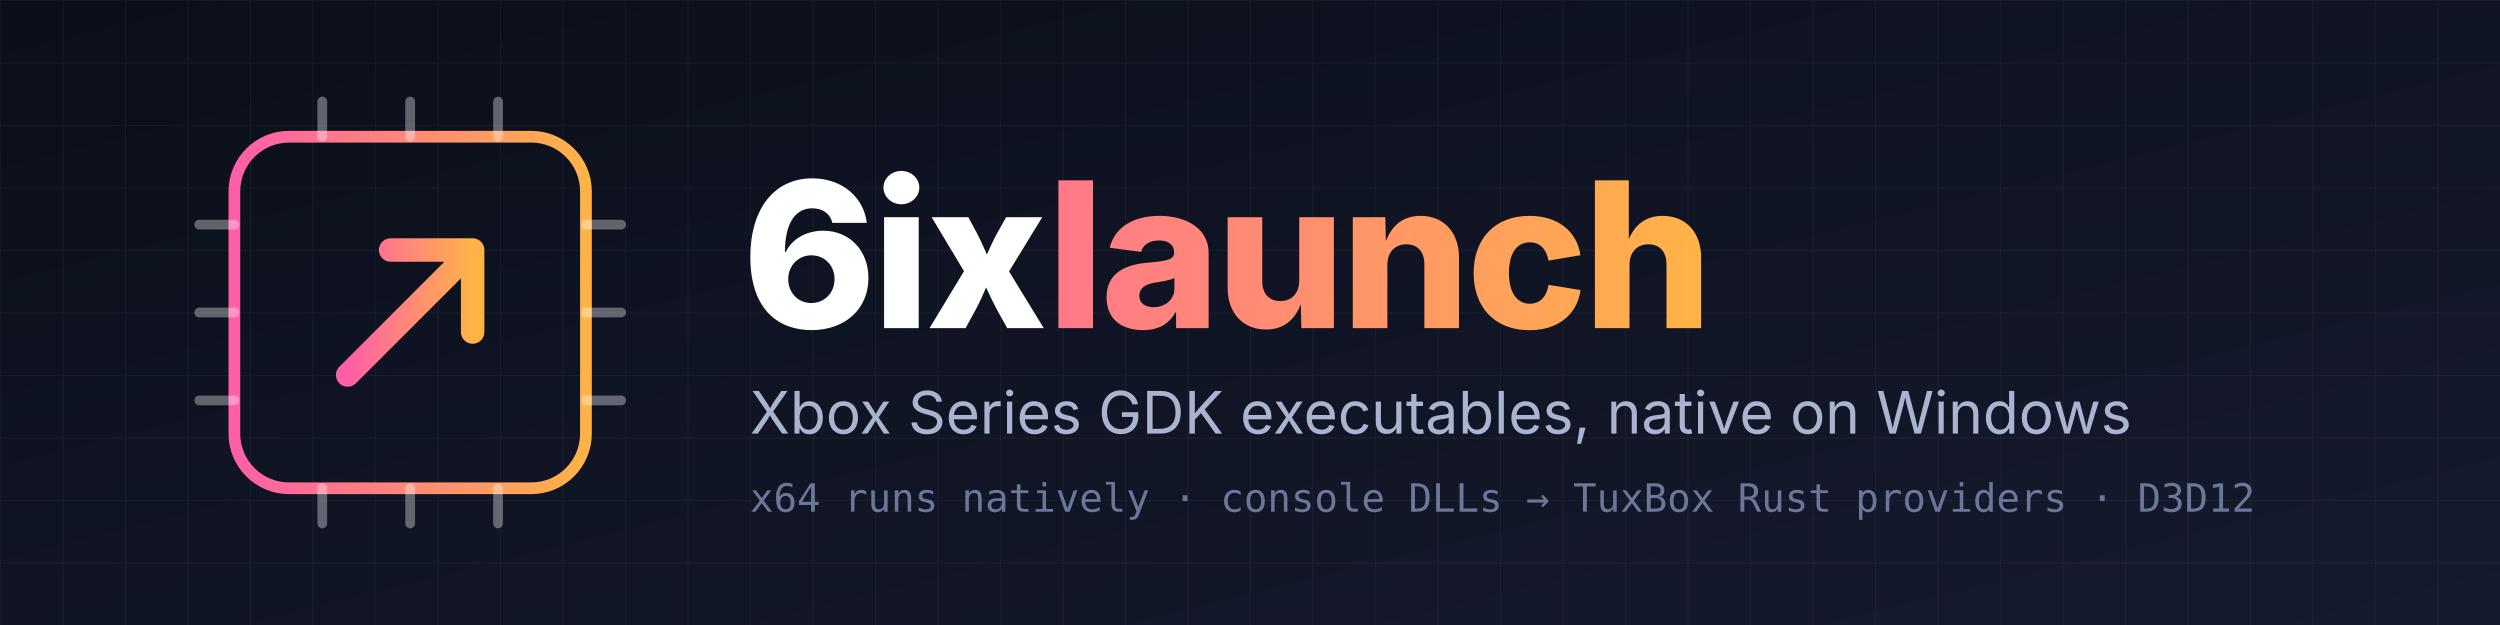
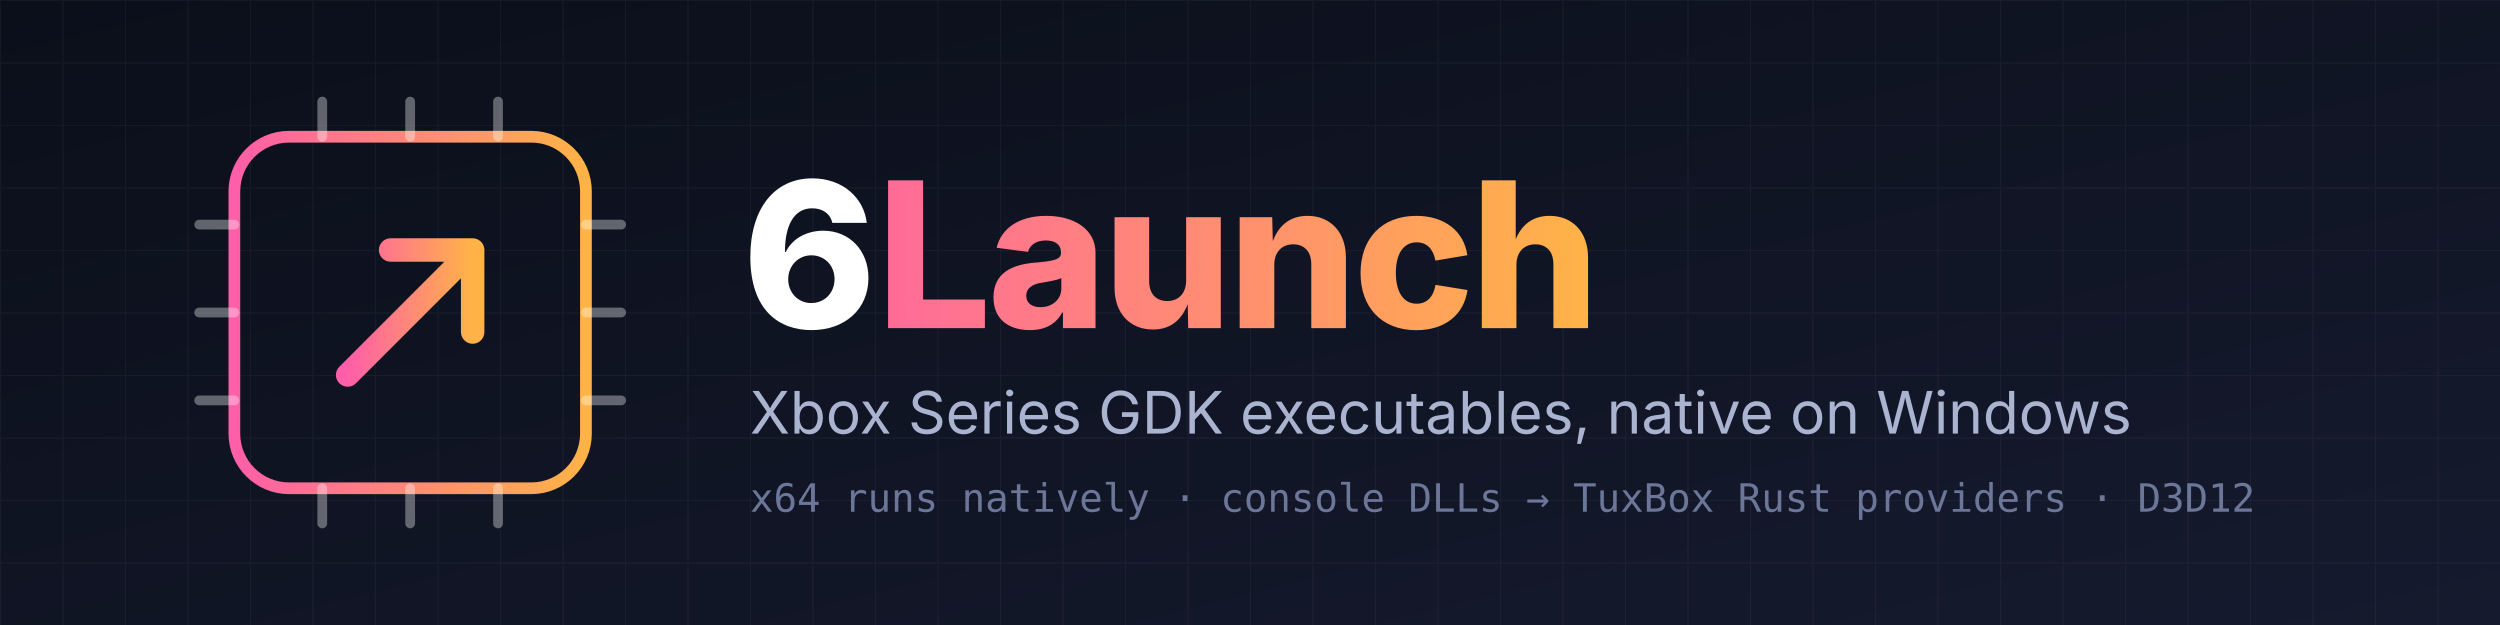
- <svg xmlns="http://www.w3.org/2000/svg" width="1280" height="320" viewBox="0 0 1280 320" role="img" aria-label="6ixlaunch: Xbox Series GDK executables, native on Windows">
+ <svg xmlns="http://www.w3.org/2000/svg" width="1280" height="320" viewBox="0 0 1280 320" role="img" aria-label="6Launch: Xbox Series GDK executables, native on Windows">
  <defs>
    <linearGradient id="bg" x1="0" y1="0" x2="1" y2="1">
      <stop offset="0" stop-color="#0b0f1a" />
      <stop offset="1" stop-color="#151a2e" />
    </linearGradient>
    <linearGradient id="accent" x1="0" y1="0" x2="1" y2="0">
      <stop offset="0" stop-color="#ff5ea8" />
      <stop offset="1" stop-color="#ffb347" />
    </linearGradient>
    <pattern id="grid" width="32" height="32" patternUnits="userSpaceOnUse">
      <path d="M32 0H0V32" fill="none" stroke="#ffffff" stroke-opacity="0.04" stroke-width="1" />
    </pattern>
  </defs>
  <rect width="1280" height="320" fill="url(#bg)" />
  <rect width="1280" height="320" fill="url(#grid)" />
  <g transform="translate(120 70)">
    <rect x="0" y="0" width="180" height="180" rx="28" fill="none" stroke="url(#accent)" stroke-width="6" />
    <g stroke="#ffffff" stroke-opacity="0.35" stroke-width="5" stroke-linecap="round">
      <path d="M45 -18V0M90 -18V0M135 -18V0" />
      <path d="M45 180V198M90 180V198M135 180V198" />
      <path d="M-18 45H0M-18 90H0M-18 135H0" />
      <path d="M180 45H198M180 90H198M180 135H198" />
    </g>
    <path d="M58 122L122 58M80 58H122V100" fill="none" stroke="url(#accent)" stroke-width="12" stroke-linecap="round" stroke-linejoin="round" />
  </g>
-   <text x="380" y="168" font-family="Segoe UI, Inter, Helvetica, Arial, sans-serif" font-size="104" font-weight="800" fill="#ffffff" letter-spacing="-2">6ix<tspan fill="url(#accent)">launch</tspan>
+   <text x="380" y="168" font-family="Segoe UI, Inter, Helvetica, Arial, sans-serif" font-size="104" font-weight="800" fill="#ffffff" letter-spacing="-2">6<tspan fill="url(#accent)">Launch</tspan>
  </text>
  <text x="384" y="222" font-family="Segoe UI, Inter, Helvetica, Arial, sans-serif" font-size="30" fill="#aab3cf">Xbox Series GDK executables, native on Windows</text>
  <text x="384" y="262" font-family="Consolas, Menlo, monospace" font-size="20" fill="#6c7698">x64 runs natively · console DLLs → TuxBox Rust providers · D3D12</text>
</svg>
